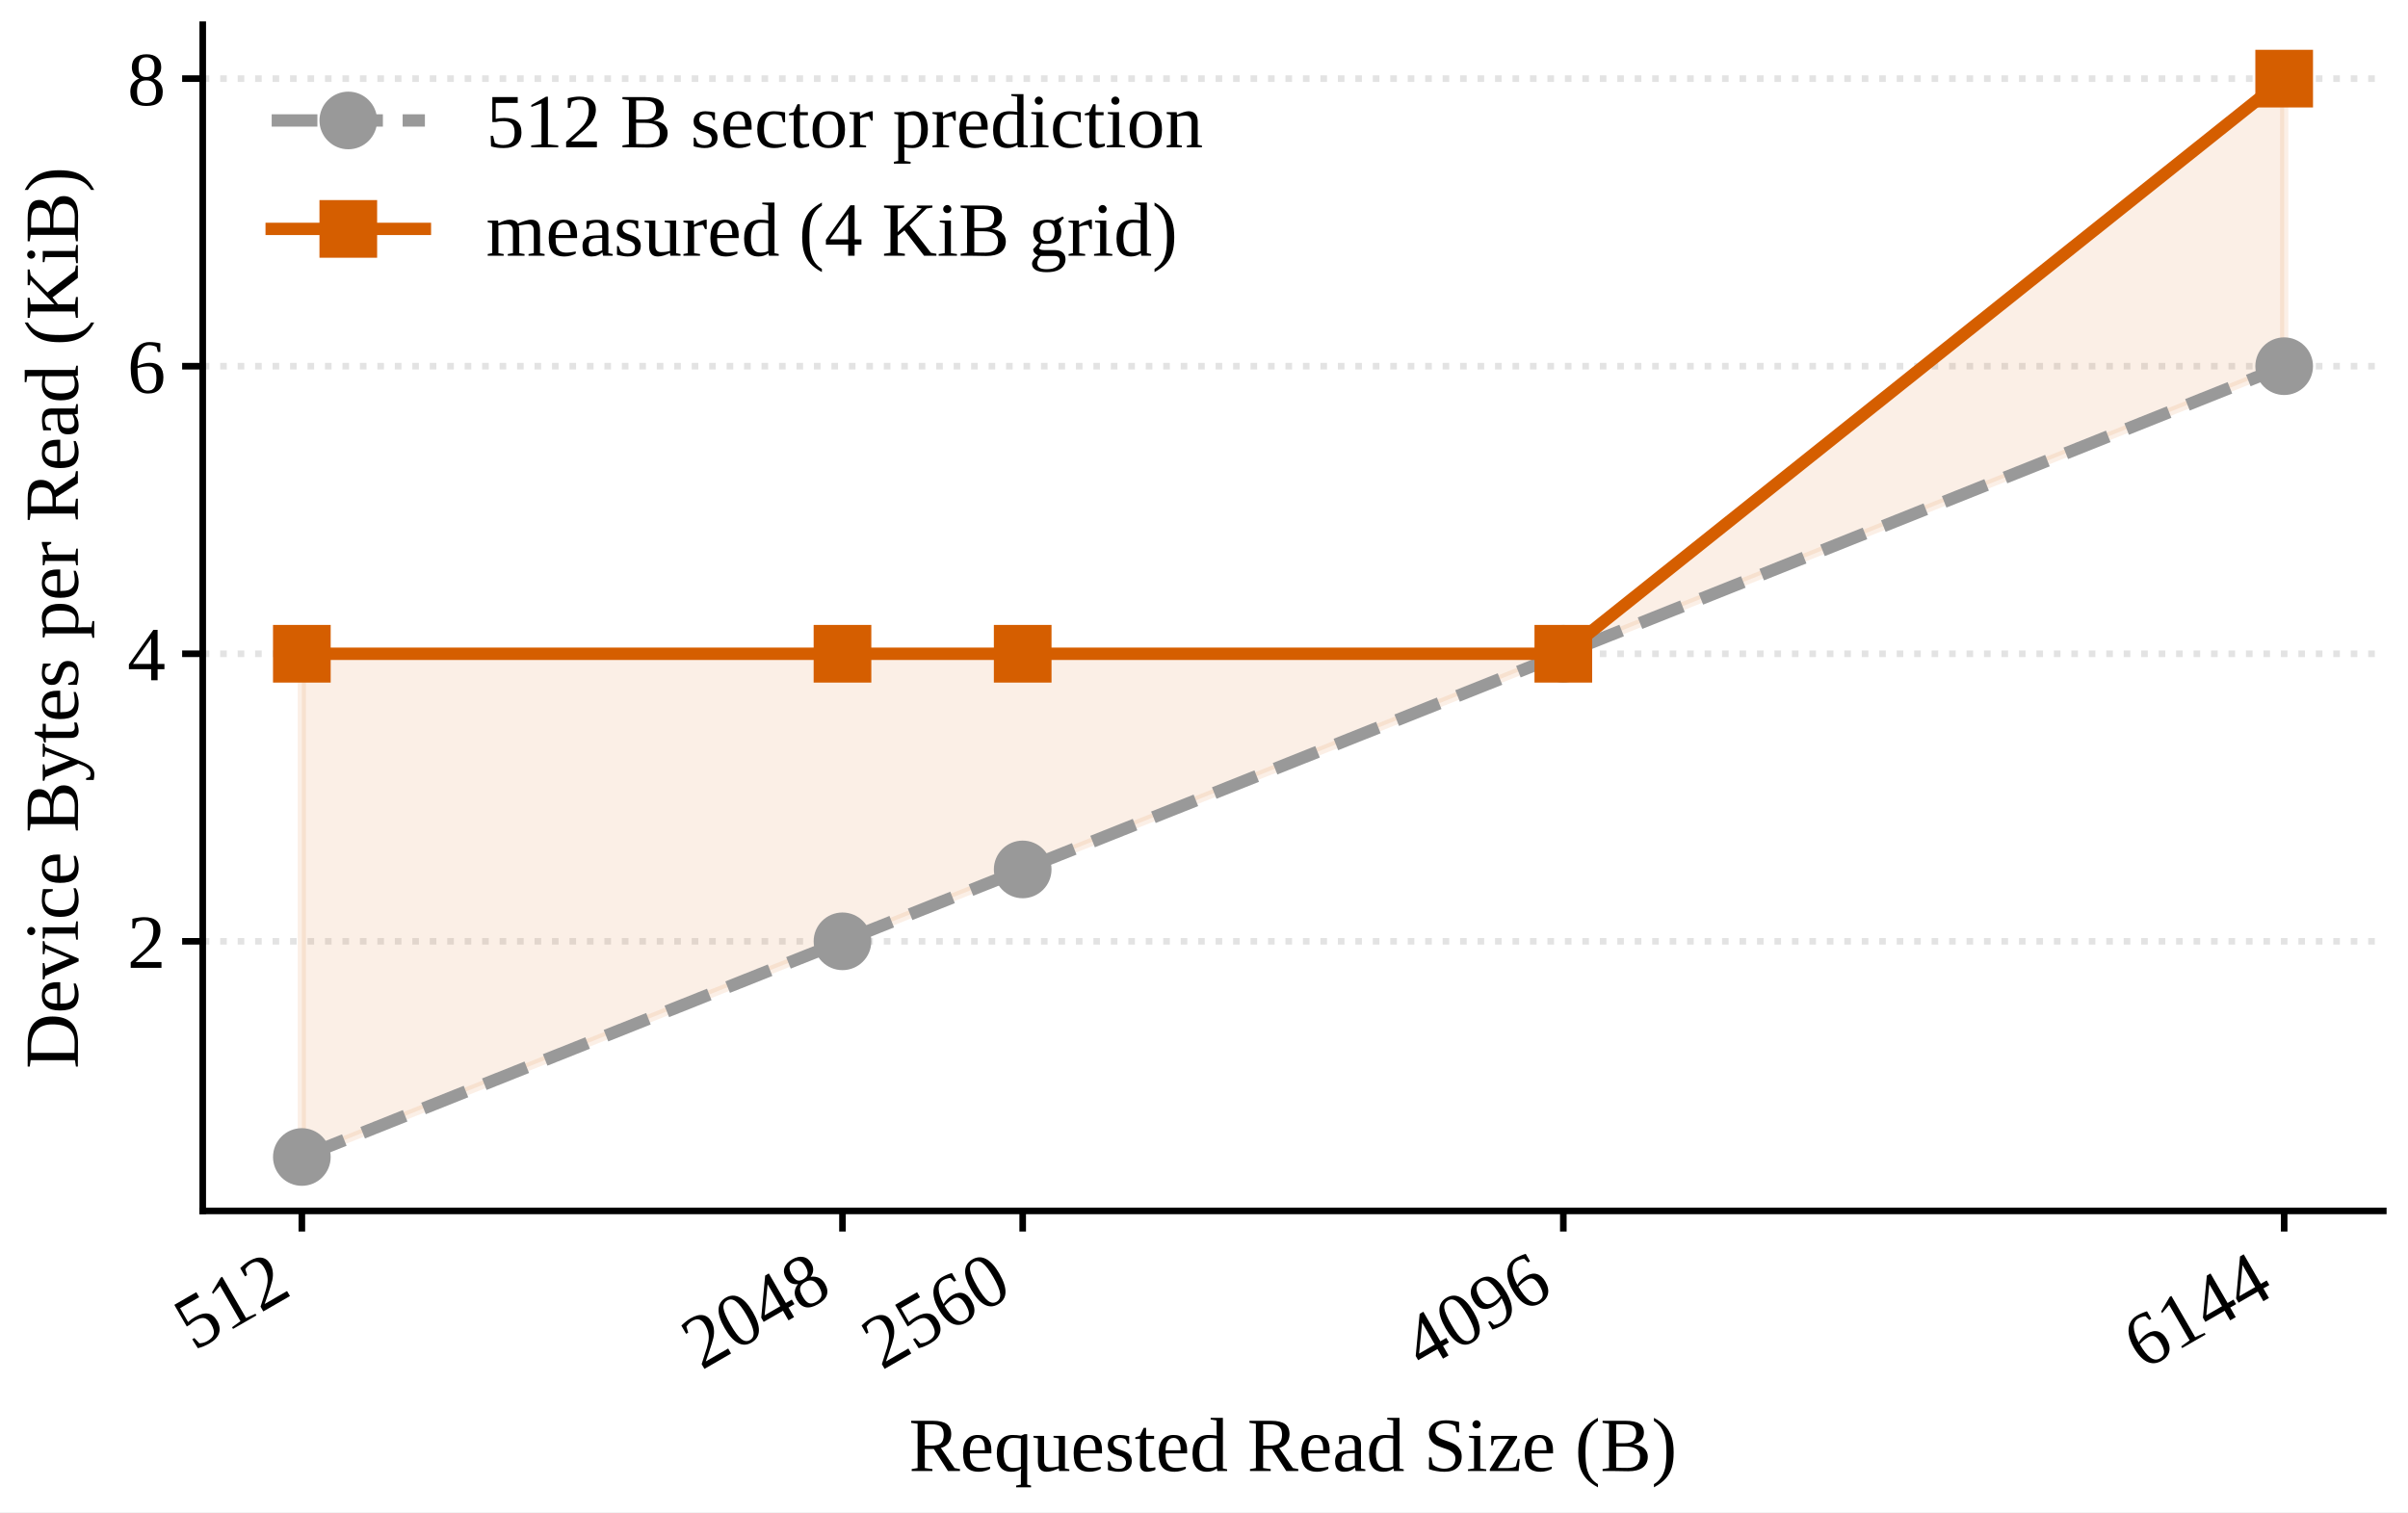
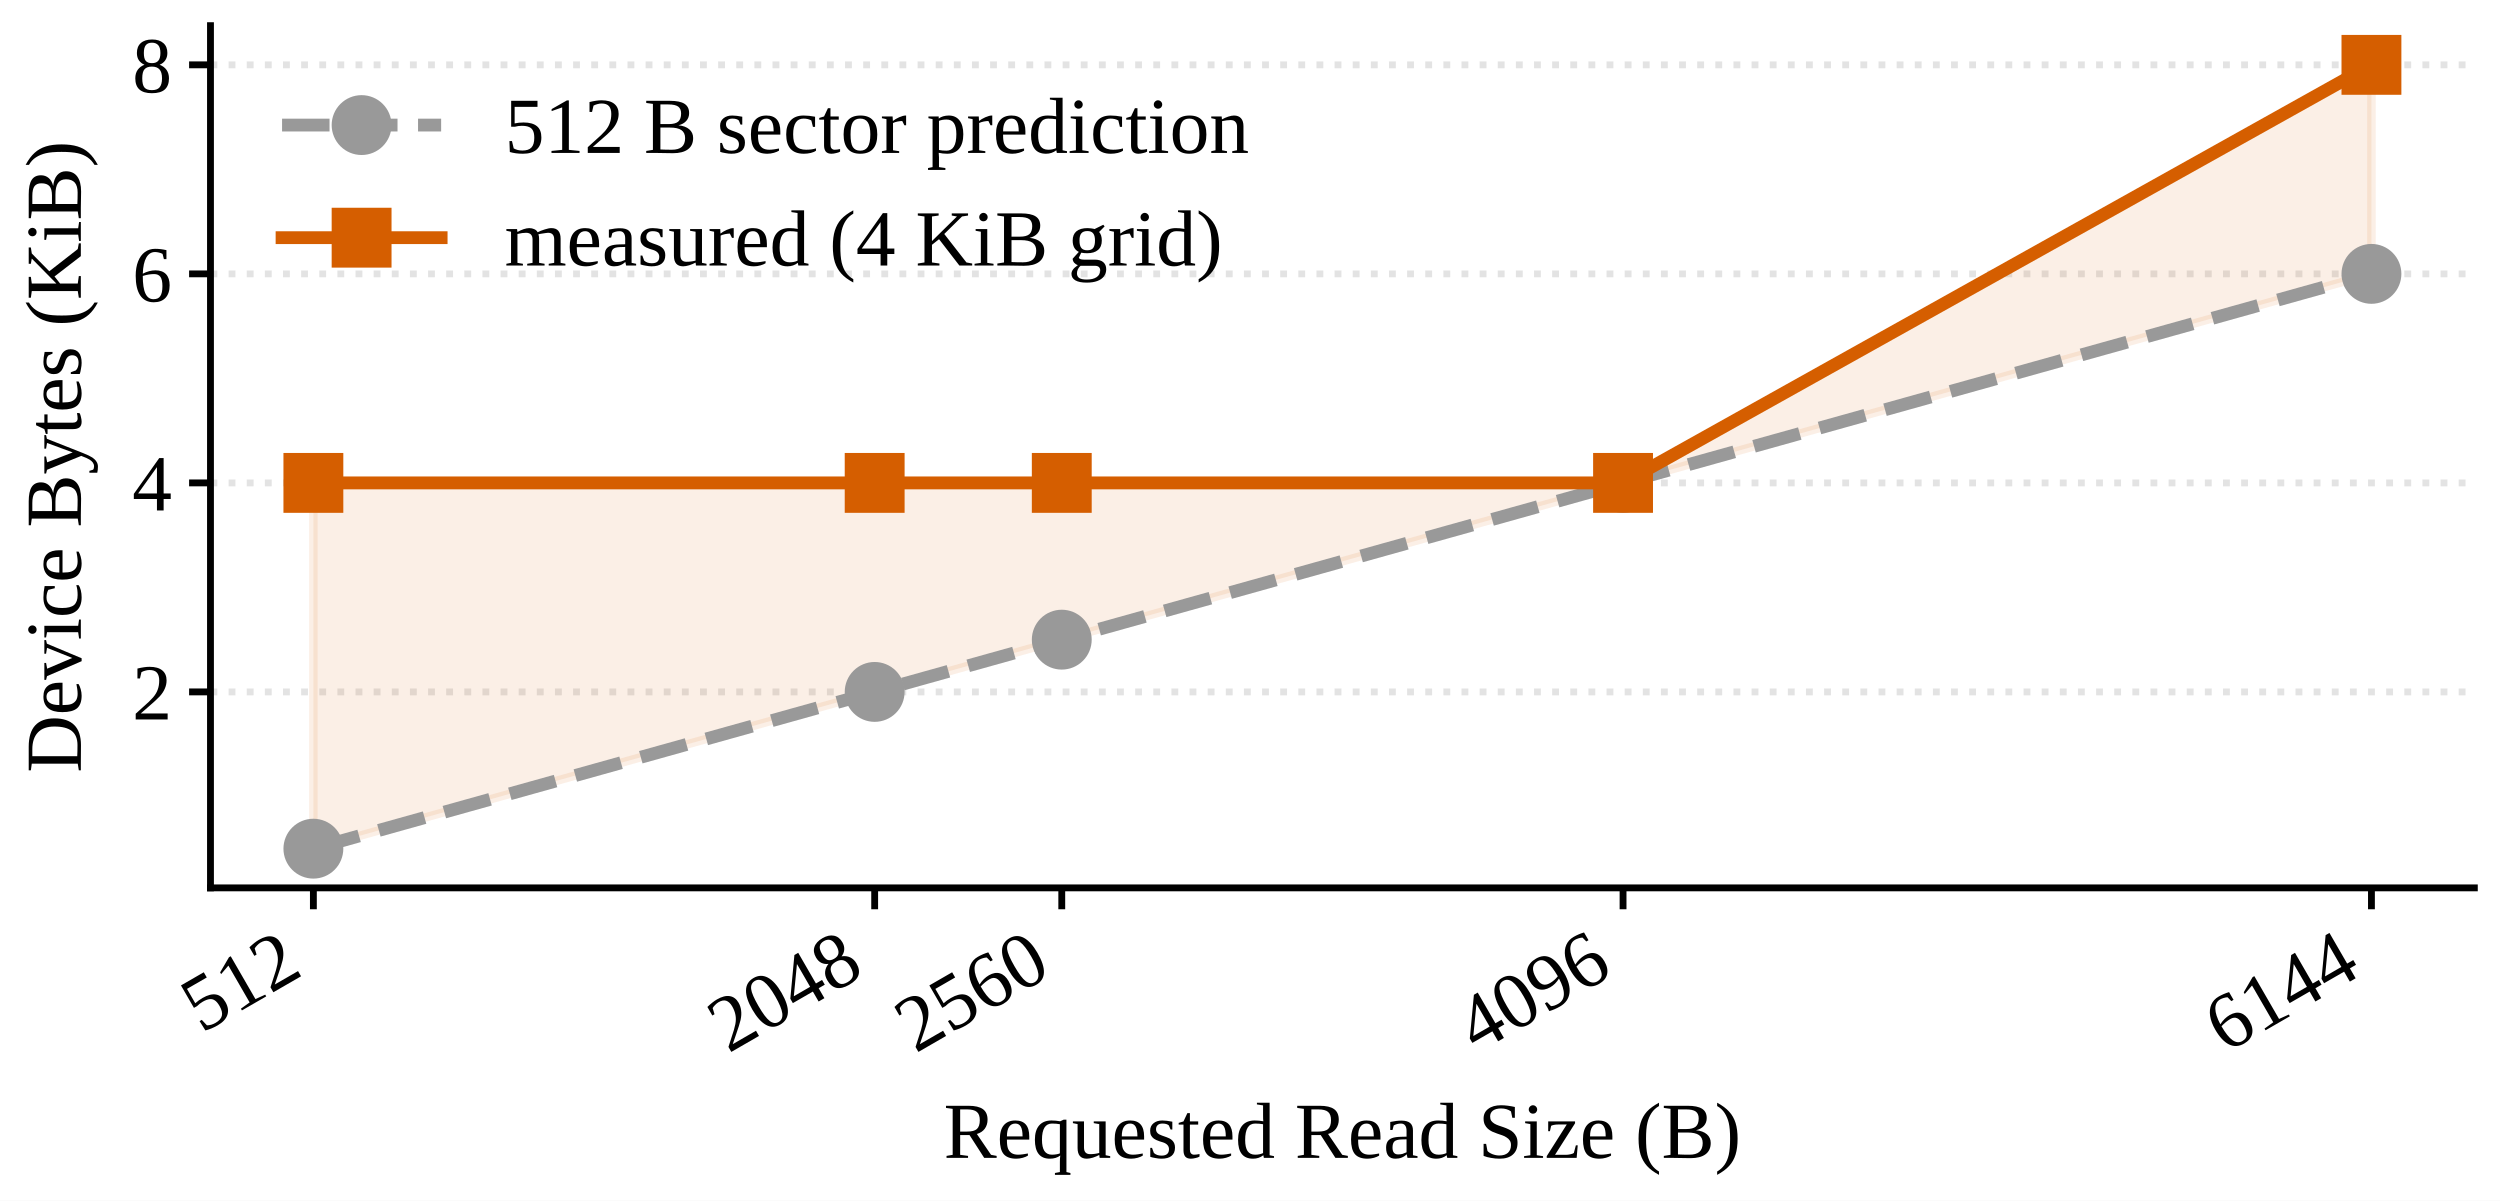
- <svg xmlns="http://www.w3.org/2000/svg" xmlns:xlink="http://www.w3.org/1999/xlink" width="292.32pt" height="183.6pt" viewBox="0 0 292.32 183.6" version="1.1">
+ <svg xmlns="http://www.w3.org/2000/svg" xmlns:xlink="http://www.w3.org/1999/xlink" width="292.32pt" height="140.4pt" viewBox="0 0 292.32 140.4" version="1.1">
  <defs>
    <style type="text/css">*{stroke-linejoin: round; stroke-linecap: butt}</style>
  </defs>
  <g id="figure_1">
    <g id="patch_1">
-       <path d="M 0 183.6  L 292.32 183.6  L 292.32 0  L 0 0  z " style="fill: #ffffff" />
+       <path d="M 0 140.4  L 292.32 140.4  L 292.32 0  L 0 0  z " style="fill: #ffffff" />
    </g>
    <g id="axes_1">
      <g id="patch_2">
-         <path d="M 24.611 147.017  L 289.32 147.017  L 289.32 3  L 24.611 3  z " style="fill: #ffffff" />
+         <path d="M 24.611 103.817  L 289.32 103.817  L 289.32 3  L 24.611 3  z " style="fill: #ffffff" />
      </g>
      <g id="matplotlib.axis_1">
        <g id="xtick_1">
          <g id="line2d_1">
            <defs>
-               <path id="m92fd83d1ce" d="M 0 0  L 0 2.5  " style="stroke: #000000; stroke-width: 0.8" />
+               <path id="m6d71db6fb3" d="M 0 0  L 0 2.5  " style="stroke: #000000; stroke-width: 0.8" />
            </defs>
            <g>
-               <use xlink:href="#m92fd83d1ce" x="36.643" y="147.017" style="stroke: #000000; stroke-width: 0.8" />
+               <use xlink:href="#m6d71db6fb3" x="36.643" y="103.817" style="stroke: #000000; stroke-width: 0.8" />
            </g>
          </g>
          <g id="text_1">
-             <text style="font-size: 9.3px; font-family: 'Times New Roman', 'Nimbus Roman', 'Liberation Serif', 'DejaVu Serif', serif" transform="translate(23.55831 164.0761) rotate(-30)">512</text>
+             <text style="font-size: 9.3px; font-family: 'Times New Roman', 'Nimbus Roman', 'Liberation Serif', 'DejaVu Serif', serif" transform="translate(23.55831 120.8761) rotate(-30)">512</text>
          </g>
        </g>
        <g id="xtick_2">
          <g id="line2d_2">
            <g>
-               <use xlink:href="#m92fd83d1ce" x="102.273" y="147.017" style="stroke: #000000; stroke-width: 0.8" />
+               <use xlink:href="#m6d71db6fb3" x="102.273" y="103.817" style="stroke: #000000; stroke-width: 0.8" />
            </g>
          </g>
          <g id="text_2">
-             <text style="font-size: 9.3px; font-family: 'Times New Roman', 'Nimbus Roman', 'Liberation Serif', 'DejaVu Serif', serif" transform="translate(85.16164 166.4011) rotate(-30)">2048</text>
+             <text style="font-size: 9.3px; font-family: 'Times New Roman', 'Nimbus Roman', 'Liberation Serif', 'DejaVu Serif', serif" transform="translate(85.16164 123.2011) rotate(-30)">2048</text>
          </g>
        </g>
        <g id="xtick_3">
          <g id="line2d_3">
            <g>
-               <use xlink:href="#m92fd83d1ce" x="124.15" y="147.017" style="stroke: #000000; stroke-width: 0.8" />
+               <use xlink:href="#m6d71db6fb3" x="124.15" y="103.817" style="stroke: #000000; stroke-width: 0.8" />
            </g>
          </g>
          <g id="text_3">
-             <text style="font-size: 9.3px; font-family: 'Times New Roman', 'Nimbus Roman', 'Liberation Serif', 'DejaVu Serif', serif" transform="translate(107.0384 166.4011) rotate(-30)">2560</text>
+             <text style="font-size: 9.3px; font-family: 'Times New Roman', 'Nimbus Roman', 'Liberation Serif', 'DejaVu Serif', serif" transform="translate(107.0384 123.2011) rotate(-30)">2560</text>
          </g>
        </g>
        <g id="xtick_4">
          <g id="line2d_4">
            <g>
-               <use xlink:href="#m92fd83d1ce" x="189.78" y="147.017" style="stroke: #000000; stroke-width: 0.8" />
+               <use xlink:href="#m6d71db6fb3" x="189.78" y="103.817" style="stroke: #000000; stroke-width: 0.8" />
            </g>
          </g>
          <g id="text_4">
-             <text style="font-size: 9.3px; font-family: 'Times New Roman', 'Nimbus Roman', 'Liberation Serif', 'DejaVu Serif', serif" transform="translate(172.6688 166.4011) rotate(-30)">4096</text>
+             <text style="font-size: 9.3px; font-family: 'Times New Roman', 'Nimbus Roman', 'Liberation Serif', 'DejaVu Serif', serif" transform="translate(172.6688 123.2011) rotate(-30)">4096</text>
          </g>
        </g>
        <g id="xtick_5">
          <g id="line2d_5">
            <g>
-               <use xlink:href="#m92fd83d1ce" x="277.288" y="147.017" style="stroke: #000000; stroke-width: 0.8" />
+               <use xlink:href="#m6d71db6fb3" x="277.288" y="103.817" style="stroke: #000000; stroke-width: 0.8" />
            </g>
          </g>
          <g id="text_5">
-             <text style="font-size: 9.3px; font-family: 'Times New Roman', 'Nimbus Roman', 'Liberation Serif', 'DejaVu Serif', serif" transform="translate(260.1759 166.4011) rotate(-30)">6144</text>
+             <text style="font-size: 9.3px; font-family: 'Times New Roman', 'Nimbus Roman', 'Liberation Serif', 'DejaVu Serif', serif" transform="translate(260.1759 123.2011) rotate(-30)">6144</text>
          </g>
        </g>
        <g id="text_6">
-           <text style="font-size: 9.3px; font-family: 'Times New Roman', 'Nimbus Roman', 'Liberation Serif', 'DejaVu Serif', serif; text-anchor: middle" x="156.965" y="178.593" transform="rotate(-0 156.9652 178.5926)">Requested Read Size (B)</text>
+           <text style="font-size: 9.3px; font-family: 'Times New Roman', 'Nimbus Roman', 'Liberation Serif', 'DejaVu Serif', serif; text-anchor: middle" x="156.965" y="135.393" transform="rotate(-0 156.9652 135.3926)">Requested Read Size (B)</text>
        </g>
      </g>
      <g id="matplotlib.axis_2">
        <g id="ytick_1">
          <g id="line2d_6">
-             <path d="M 24.611 114.286  L 289.32 114.286  " clip-path="url(#p1ffa504b94)" style="fill: none; stroke-dasharray: 0.8,1.32; stroke-dashoffset: 0; stroke: #b0b0b0; stroke-opacity: 0.35; stroke-width: 0.8" />
+             <path d="M 24.611 80.904  L 289.32 80.904  " clip-path="url(#p5a4ebdb72f)" style="fill: none; stroke-dasharray: 0.8,1.32; stroke-dashoffset: 0; stroke: #b0b0b0; stroke-opacity: 0.35; stroke-width: 0.8" />
          </g>
          <g id="line2d_7">
            <defs>
-               <path id="mda553631a3" d="M 0 0  L -2.5 0  " style="stroke: #000000; stroke-width: 0.8" />
+               <path id="m28ac013cae" d="M 0 0  L -2.5 0  " style="stroke: #000000; stroke-width: 0.8" />
            </defs>
            <g>
-               <use xlink:href="#mda553631a3" x="24.611" y="114.286" style="stroke: #000000; stroke-width: 0.8" />
+               <use xlink:href="#m28ac013cae" x="24.611" y="80.904" style="stroke: #000000; stroke-width: 0.8" />
            </g>
          </g>
          <g id="text_7">
-             <text style="font-size: 9.3px; font-family: 'Times New Roman', 'Nimbus Roman', 'Liberation Serif', 'DejaVu Serif', serif; text-anchor: end" x="20.111" y="117.51" transform="rotate(-0 20.1107 117.5098)">2</text>
+             <text style="font-size: 9.3px; font-family: 'Times New Roman', 'Nimbus Roman', 'Liberation Serif', 'DejaVu Serif', serif; text-anchor: end" x="20.111" y="84.128" transform="rotate(-0 20.1107 84.12802)">2</text>
          </g>
        </g>
        <g id="ytick_2">
          <g id="line2d_8">
-             <path d="M 24.611 79.373  L 289.32 79.373  " clip-path="url(#p1ffa504b94)" style="fill: none; stroke-dasharray: 0.8,1.32; stroke-dashoffset: 0; stroke: #b0b0b0; stroke-opacity: 0.35; stroke-width: 0.8" />
+             <path d="M 24.611 56.464  L 289.32 56.464  " clip-path="url(#p5a4ebdb72f)" style="fill: none; stroke-dasharray: 0.8,1.32; stroke-dashoffset: 0; stroke: #b0b0b0; stroke-opacity: 0.35; stroke-width: 0.8" />
          </g>
          <g id="line2d_9">
            <g>
-               <use xlink:href="#mda553631a3" x="24.611" y="79.373" style="stroke: #000000; stroke-width: 0.8" />
+               <use xlink:href="#m28ac013cae" x="24.611" y="56.464" style="stroke: #000000; stroke-width: 0.8" />
            </g>
          </g>
          <g id="text_8">
-             <text style="font-size: 9.3px; font-family: 'Times New Roman', 'Nimbus Roman', 'Liberation Serif', 'DejaVu Serif', serif; text-anchor: end" x="20.111" y="82.597" transform="rotate(-0 20.1107 82.59675)">4</text>
+             <text style="font-size: 9.3px; font-family: 'Times New Roman', 'Nimbus Roman', 'Liberation Serif', 'DejaVu Serif', serif; text-anchor: end" x="20.111" y="59.688" transform="rotate(-0 20.1107 59.68765)">4</text>
          </g>
        </g>
        <g id="ytick_3">
          <g id="line2d_10">
-             <path d="M 24.611 44.46  L 289.32 44.46  " clip-path="url(#p1ffa504b94)" style="fill: none; stroke-dasharray: 0.8,1.32; stroke-dashoffset: 0; stroke: #b0b0b0; stroke-opacity: 0.35; stroke-width: 0.8" />
+             <path d="M 24.611 32.023  L 289.32 32.023  " clip-path="url(#p5a4ebdb72f)" style="fill: none; stroke-dasharray: 0.8,1.32; stroke-dashoffset: 0; stroke: #b0b0b0; stroke-opacity: 0.35; stroke-width: 0.8" />
          </g>
          <g id="line2d_11">
            <g>
-               <use xlink:href="#mda553631a3" x="24.611" y="44.46" style="stroke: #000000; stroke-width: 0.8" />
+               <use xlink:href="#m28ac013cae" x="24.611" y="32.023" style="stroke: #000000; stroke-width: 0.8" />
            </g>
          </g>
          <g id="text_9">
-             <text style="font-size: 9.3px; font-family: 'Times New Roman', 'Nimbus Roman', 'Liberation Serif', 'DejaVu Serif', serif; text-anchor: end" x="20.111" y="47.684" transform="rotate(-0 20.1107 47.68366)">6</text>
+             <text style="font-size: 9.3px; font-family: 'Times New Roman', 'Nimbus Roman', 'Liberation Serif', 'DejaVu Serif', serif; text-anchor: end" x="20.111" y="35.247" transform="rotate(-0 20.1107 35.24729)">6</text>
          </g>
        </g>
        <g id="ytick_4">
          <g id="line2d_12">
-             <path d="M 24.611 9.546  L 289.32 9.546  " clip-path="url(#p1ffa504b94)" style="fill: none; stroke-dasharray: 0.8,1.32; stroke-dashoffset: 0; stroke: #b0b0b0; stroke-opacity: 0.35; stroke-width: 0.8" />
+             <path d="M 24.611 7.583  L 289.32 7.583  " clip-path="url(#p5a4ebdb72f)" style="fill: none; stroke-dasharray: 0.8,1.32; stroke-dashoffset: 0; stroke: #b0b0b0; stroke-opacity: 0.35; stroke-width: 0.8" />
          </g>
          <g id="line2d_13">
            <g>
-               <use xlink:href="#mda553631a3" x="24.611" y="9.546" style="stroke: #000000; stroke-width: 0.8" />
+               <use xlink:href="#m28ac013cae" x="24.611" y="7.583" style="stroke: #000000; stroke-width: 0.8" />
            </g>
          </g>
          <g id="text_10">
-             <text style="font-size: 9.3px; font-family: 'Times New Roman', 'Nimbus Roman', 'Liberation Serif', 'DejaVu Serif', serif; text-anchor: end" x="20.111" y="12.771" transform="rotate(-0 20.1107 12.77056)">8</text>
+             <text style="font-size: 9.3px; font-family: 'Times New Roman', 'Nimbus Roman', 'Liberation Serif', 'DejaVu Serif', serif; text-anchor: end" x="20.111" y="10.807" transform="rotate(-0 20.1107 10.80693)">8</text>
          </g>
        </g>
        <g id="text_11">
-           <text style="font-size: 9.3px; font-family: 'Times New Roman', 'Nimbus Roman', 'Liberation Serif', 'DejaVu Serif', serif; text-anchor: middle" x="9.454" y="75.008" transform="rotate(-90 9.453568 75.00849)">Device Bytes per Read (KiB)</text>
+           <text style="font-size: 9.3px; font-family: 'Times New Roman', 'Nimbus Roman', 'Liberation Serif', 'DejaVu Serif', serif; text-anchor: middle" x="9.454" y="53.408" transform="rotate(-90 9.453568 53.40849)">Device Bytes (KiB)</text>
        </g>
      </g>
      <g id="FillBetweenPolyCollection_1">
        <defs>
-           <path id="ma6daa694e9" d="M 36.643 -104.227  L 36.643 -43.129  L 102.273 -69.314  L 124.15 -78.043  L 189.78 -104.227  L 277.288 -139.14  L 277.288 -174.054  L 277.288 -174.054  L 189.78 -104.227  L 124.15 -104.227  L 102.273 -104.227  L 36.643 -104.227  z " style="stroke: #d55e00; stroke-opacity: 0.1" />
+           <path id="mc082f3b2b4" d="M 36.643 -83.936  L 36.643 -41.166  L 102.273 -59.496  L 124.15 -65.606  L 189.78 -83.936  L 277.288 -108.377  L 277.288 -132.817  L 277.288 -132.817  L 189.78 -83.936  L 124.15 -83.936  L 102.273 -83.936  L 36.643 -83.936  z " style="stroke: #d55e00; stroke-opacity: 0.1" />
        </defs>
-         <g clip-path="url(#p1ffa504b94)">
-           <use xlink:href="#ma6daa694e9" x="0" y="183.6" style="fill: #d55e00; fill-opacity: 0.1; stroke: #d55e00; stroke-opacity: 0.1" />
+         <g clip-path="url(#p5a4ebdb72f)">
+           <use xlink:href="#mc082f3b2b4" x="0" y="140.4" style="fill: #d55e00; fill-opacity: 0.1; stroke: #d55e00; stroke-opacity: 0.1" />
        </g>
      </g>
      <g id="line2d_14">
-         <path d="M 36.643 140.471  L 102.273 114.286  L 124.15 105.557  L 189.78 79.373  L 277.288 44.46  " clip-path="url(#p1ffa504b94)" style="fill: none; stroke-dasharray: 5.55,2.4; stroke-dashoffset: 0; stroke: #999999; stroke-width: 1.5" />
+         <path d="M 36.643 99.234  L 102.273 80.904  L 124.15 74.794  L 189.78 56.464  L 277.288 32.023  " clip-path="url(#p5a4ebdb72f)" style="fill: none; stroke-dasharray: 5.55,2.4; stroke-dashoffset: 0; stroke: #999999; stroke-width: 1.5" />
        <defs>
-           <path id="m73b526793c" d="M 0 3  C 0.796 3 1.559 2.684 2.121 2.121  C 2.684 1.559 3 0.796 3 0  C 3 -0.796 2.684 -1.559 2.121 -2.121  C 1.559 -2.684 0.796 -3 0 -3  C -0.796 -3 -1.559 -2.684 -2.121 -2.121  C -2.684 -1.559 -3 -0.796 -3 0  C -3 0.796 -2.684 1.559 -2.121 2.121  C -1.559 2.684 -0.796 3 0 3  z " style="stroke: #999999" />
+           <path id="m2f0197333c" d="M 0 3  C 0.796 3 1.559 2.684 2.121 2.121  C 2.684 1.559 3 0.796 3 0  C 3 -0.796 2.684 -1.559 2.121 -2.121  C 1.559 -2.684 0.796 -3 0 -3  C -0.796 -3 -1.559 -2.684 -2.121 -2.121  C -2.684 -1.559 -3 -0.796 -3 0  C -3 0.796 -2.684 1.559 -2.121 2.121  C -1.559 2.684 -0.796 3 0 3  z " style="stroke: #999999" />
        </defs>
-         <g clip-path="url(#p1ffa504b94)">
-           <use xlink:href="#m73b526793c" x="36.643" y="140.471" style="fill: #999999; stroke: #999999" />
-           <use xlink:href="#m73b526793c" x="102.273" y="114.286" style="fill: #999999; stroke: #999999" />
-           <use xlink:href="#m73b526793c" x="124.15" y="105.557" style="fill: #999999; stroke: #999999" />
-           <use xlink:href="#m73b526793c" x="189.78" y="79.373" style="fill: #999999; stroke: #999999" />
-           <use xlink:href="#m73b526793c" x="277.288" y="44.46" style="fill: #999999; stroke: #999999" />
+         <g clip-path="url(#p5a4ebdb72f)">
+           <use xlink:href="#m2f0197333c" x="36.643" y="99.234" style="fill: #999999; stroke: #999999" />
+           <use xlink:href="#m2f0197333c" x="102.273" y="80.904" style="fill: #999999; stroke: #999999" />
+           <use xlink:href="#m2f0197333c" x="124.15" y="74.794" style="fill: #999999; stroke: #999999" />
+           <use xlink:href="#m2f0197333c" x="189.78" y="56.464" style="fill: #999999; stroke: #999999" />
+           <use xlink:href="#m2f0197333c" x="277.288" y="32.023" style="fill: #999999; stroke: #999999" />
        </g>
      </g>
      <g id="line2d_15">
-         <path d="M 36.643 79.373  L 102.273 79.373  L 124.15 79.373  L 189.78 79.373  L 277.288 9.546  " clip-path="url(#p1ffa504b94)" style="fill: none; stroke: #d55e00; stroke-width: 1.5; stroke-linecap: square" />
+         <path d="M 36.643 56.464  L 102.273 56.464  L 124.15 56.464  L 189.78 56.464  L 277.288 7.583  " clip-path="url(#p5a4ebdb72f)" style="fill: none; stroke: #d55e00; stroke-width: 1.5; stroke-linecap: square" />
        <defs>
-           <path id="m0483f615e2" d="M -3 3  L 3 3  L 3 -3  L -3 -3  z " style="stroke: #d55e00; stroke-linejoin: miter" />
+           <path id="m6b34bbed49" d="M -3 3  L 3 3  L 3 -3  L -3 -3  z " style="stroke: #d55e00; stroke-linejoin: miter" />
        </defs>
-         <g clip-path="url(#p1ffa504b94)">
-           <use xlink:href="#m0483f615e2" x="36.643" y="79.373" style="fill: #d55e00; stroke: #d55e00; stroke-linejoin: miter" />
-           <use xlink:href="#m0483f615e2" x="102.273" y="79.373" style="fill: #d55e00; stroke: #d55e00; stroke-linejoin: miter" />
-           <use xlink:href="#m0483f615e2" x="124.15" y="79.373" style="fill: #d55e00; stroke: #d55e00; stroke-linejoin: miter" />
-           <use xlink:href="#m0483f615e2" x="189.78" y="79.373" style="fill: #d55e00; stroke: #d55e00; stroke-linejoin: miter" />
-           <use xlink:href="#m0483f615e2" x="277.288" y="9.546" style="fill: #d55e00; stroke: #d55e00; stroke-linejoin: miter" />
+         <g clip-path="url(#p5a4ebdb72f)">
+           <use xlink:href="#m6b34bbed49" x="36.643" y="56.464" style="fill: #d55e00; stroke: #d55e00; stroke-linejoin: miter" />
+           <use xlink:href="#m6b34bbed49" x="102.273" y="56.464" style="fill: #d55e00; stroke: #d55e00; stroke-linejoin: miter" />
+           <use xlink:href="#m6b34bbed49" x="124.15" y="56.464" style="fill: #d55e00; stroke: #d55e00; stroke-linejoin: miter" />
+           <use xlink:href="#m6b34bbed49" x="189.78" y="56.464" style="fill: #d55e00; stroke: #d55e00; stroke-linejoin: miter" />
+           <use xlink:href="#m6b34bbed49" x="277.288" y="7.583" style="fill: #d55e00; stroke: #d55e00; stroke-linejoin: miter" />
        </g>
      </g>
      <g id="patch_3">
-         <path d="M 24.611 147.017  L 24.611 3  " style="fill: none; stroke: #000000; stroke-width: 0.8; stroke-linejoin: miter; stroke-linecap: square" />
+         <path d="M 24.611 103.817  L 24.611 3  " style="fill: none; stroke: #000000; stroke-width: 0.8; stroke-linejoin: miter; stroke-linecap: square" />
      </g>
      <g id="patch_4">
-         <path d="M 24.611 147.017  L 289.32 147.017  " style="fill: none; stroke: #000000; stroke-width: 0.8; stroke-linejoin: miter; stroke-linecap: square" />
+         <path d="M 24.611 103.817  L 289.32 103.817  " style="fill: none; stroke: #000000; stroke-width: 0.8; stroke-linejoin: miter; stroke-linecap: square" />
      </g>
      <g id="legend_1">
        <g id="line2d_16">
          <path d="M 32.981 14.625  L 42.281 14.625  L 51.581 14.625  " style="fill: none; stroke-dasharray: 5.55,2.4; stroke-dashoffset: 0; stroke: #999999; stroke-width: 1.5" />
          <g>
-             <use xlink:href="#m73b526793c" x="42.281" y="14.625" style="fill: #999999; stroke: #999999" />
+             <use xlink:href="#m2f0197333c" x="42.281" y="14.625" style="fill: #999999; stroke: #999999" />
          </g>
        </g>
        <g id="text_12">
          <text style="font-size: 9.3px; font-family: 'Times New Roman', 'Nimbus Roman', 'Liberation Serif', 'DejaVu Serif', serif; text-anchor: start" x="59.021" y="17.88" transform="rotate(-0 59.0207 17.88024)">512 B sector prediction</text>
        </g>
        <g id="line2d_17">
          <path d="M 32.981 27.792  L 42.281 27.792  L 51.581 27.792  " style="fill: none; stroke: #d55e00; stroke-width: 1.5; stroke-linecap: square" />
          <g>
-             <use xlink:href="#m0483f615e2" x="42.281" y="27.792" style="fill: #d55e00; stroke: #d55e00; stroke-linejoin: miter" />
+             <use xlink:href="#m6b34bbed49" x="42.281" y="27.792" style="fill: #d55e00; stroke: #d55e00; stroke-linejoin: miter" />
          </g>
        </g>
        <g id="text_13">
          <text style="font-size: 9.3px; font-family: 'Times New Roman', 'Nimbus Roman', 'Liberation Serif', 'DejaVu Serif', serif; text-anchor: start" x="59.021" y="31.047" transform="rotate(-0 59.0207 31.04737)">measured (4 KiB grid)</text>
        </g>
      </g>
    </g>
  </g>
  <defs>
-     <clipPath id="p1ffa504b94">
-       <rect x="24.611" y="3" width="264.709" height="144.016" />
+     <clipPath id="p5a4ebdb72f">
+       <rect x="24.611" y="3" width="264.709" height="100.816" />
    </clipPath>
  </defs>
</svg>
